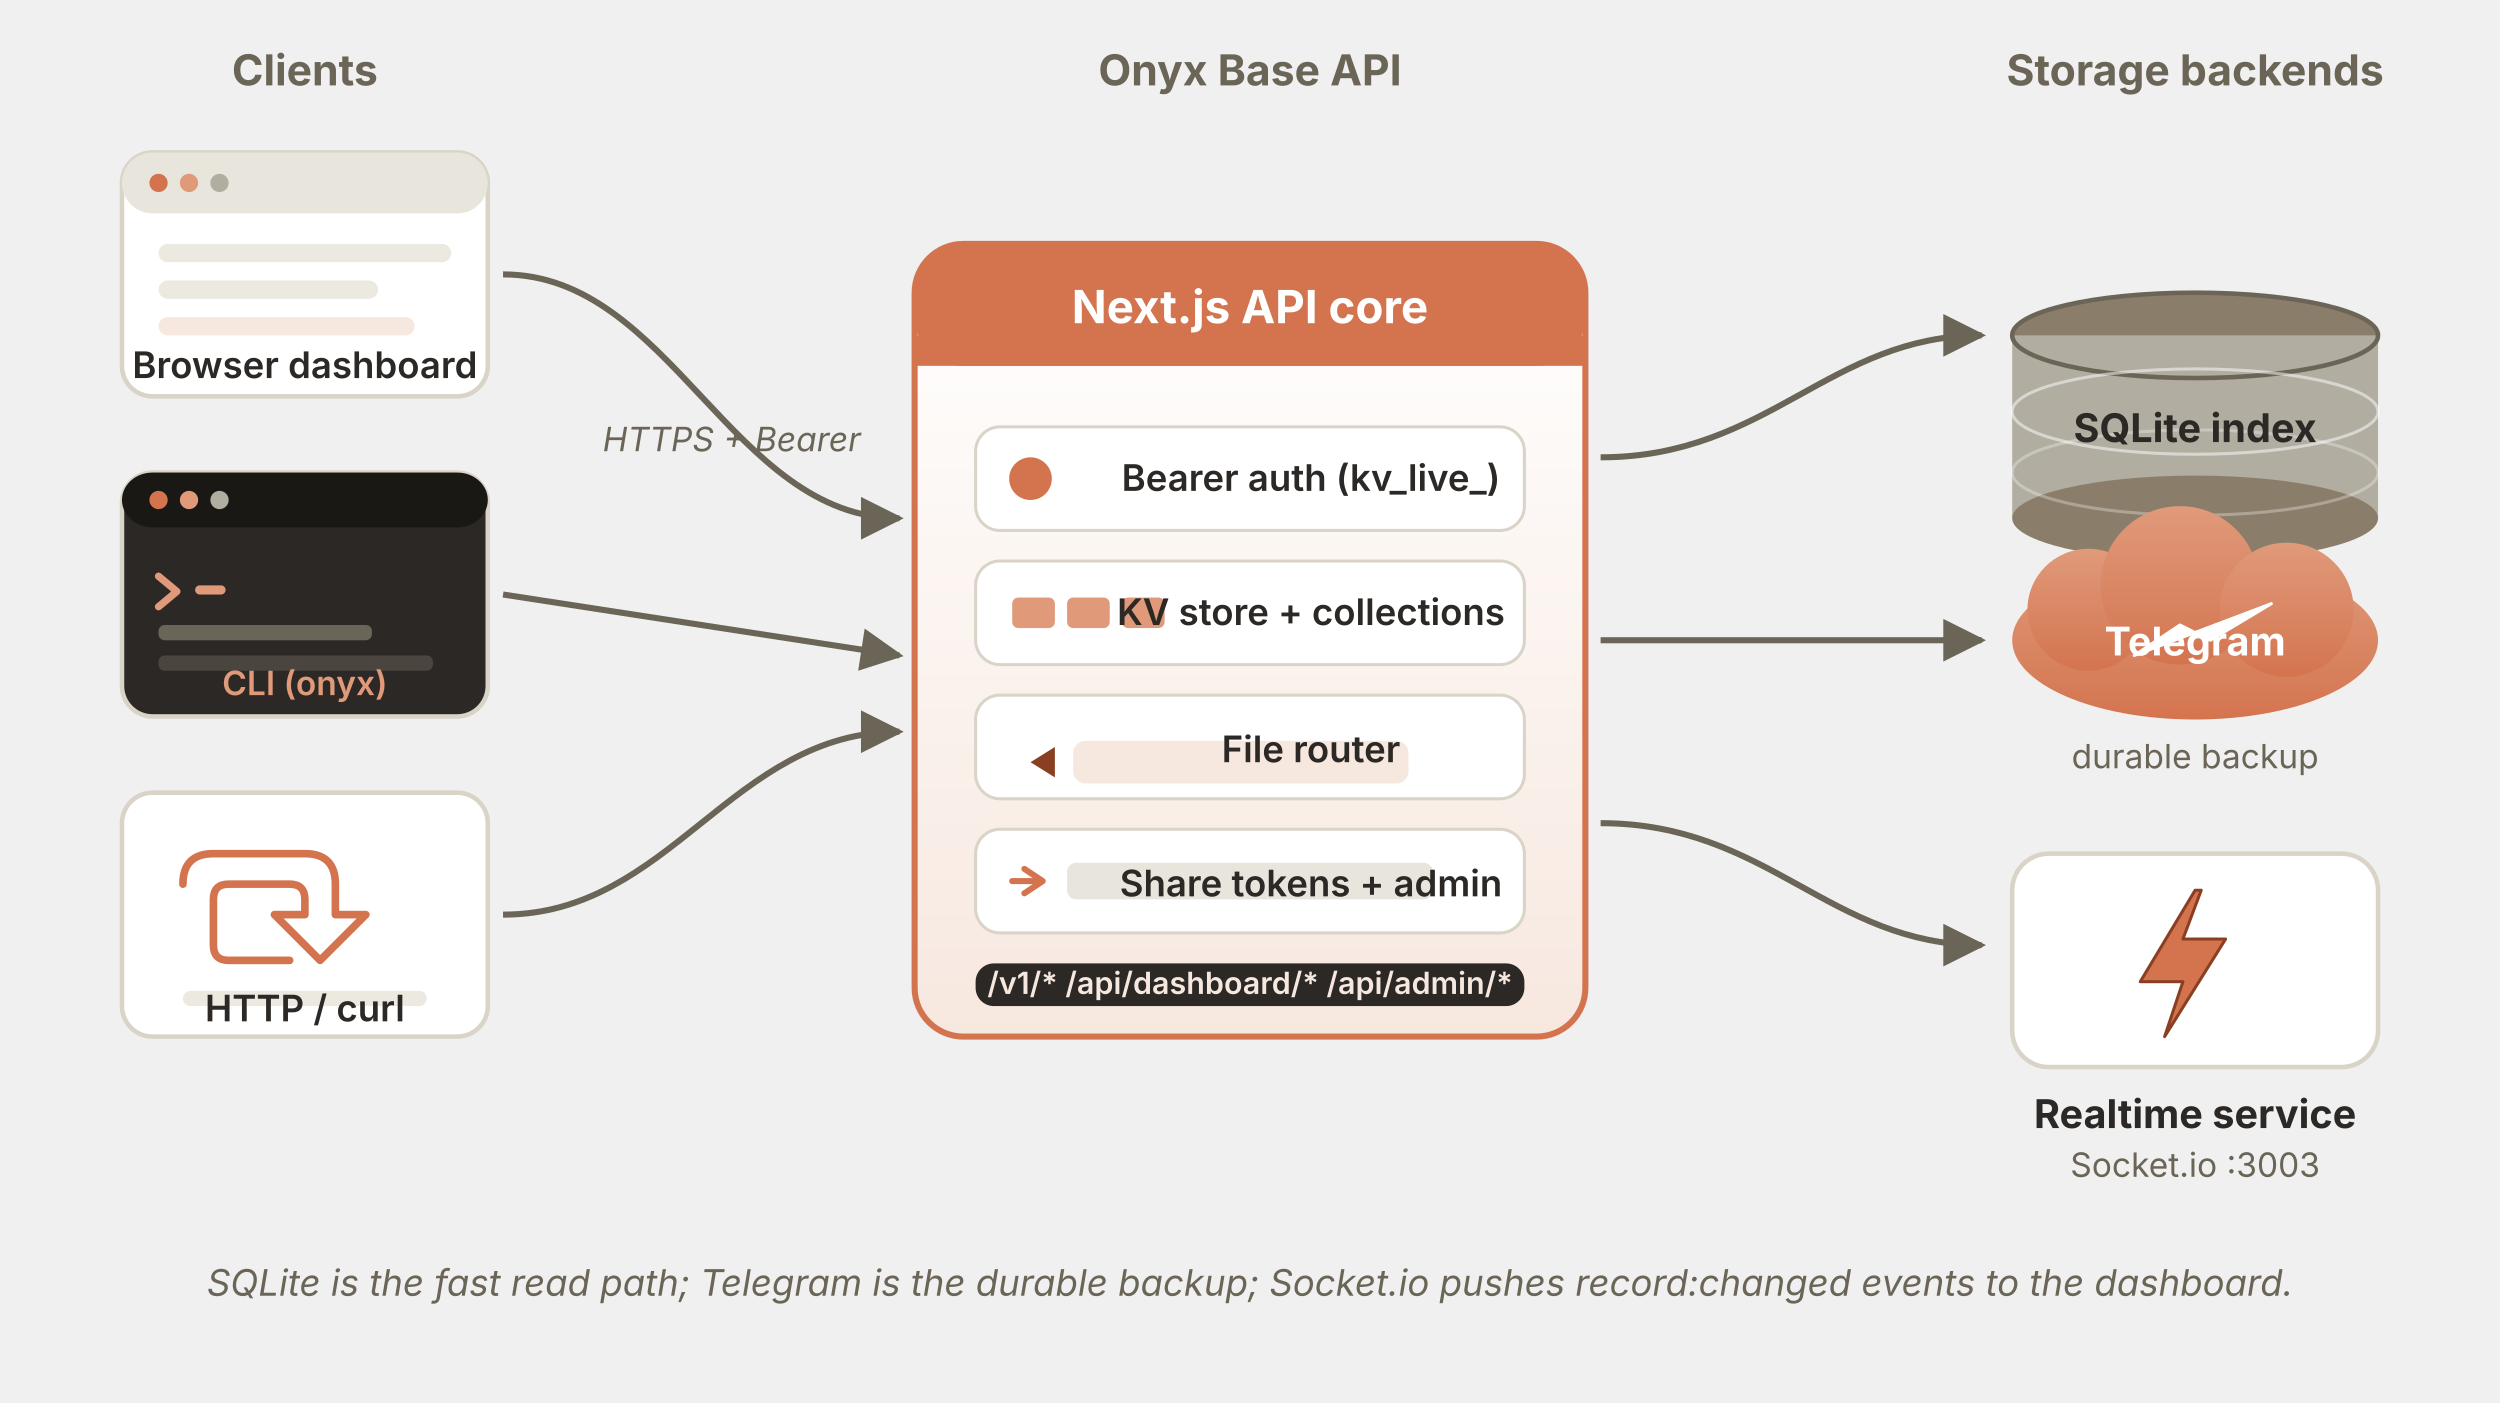
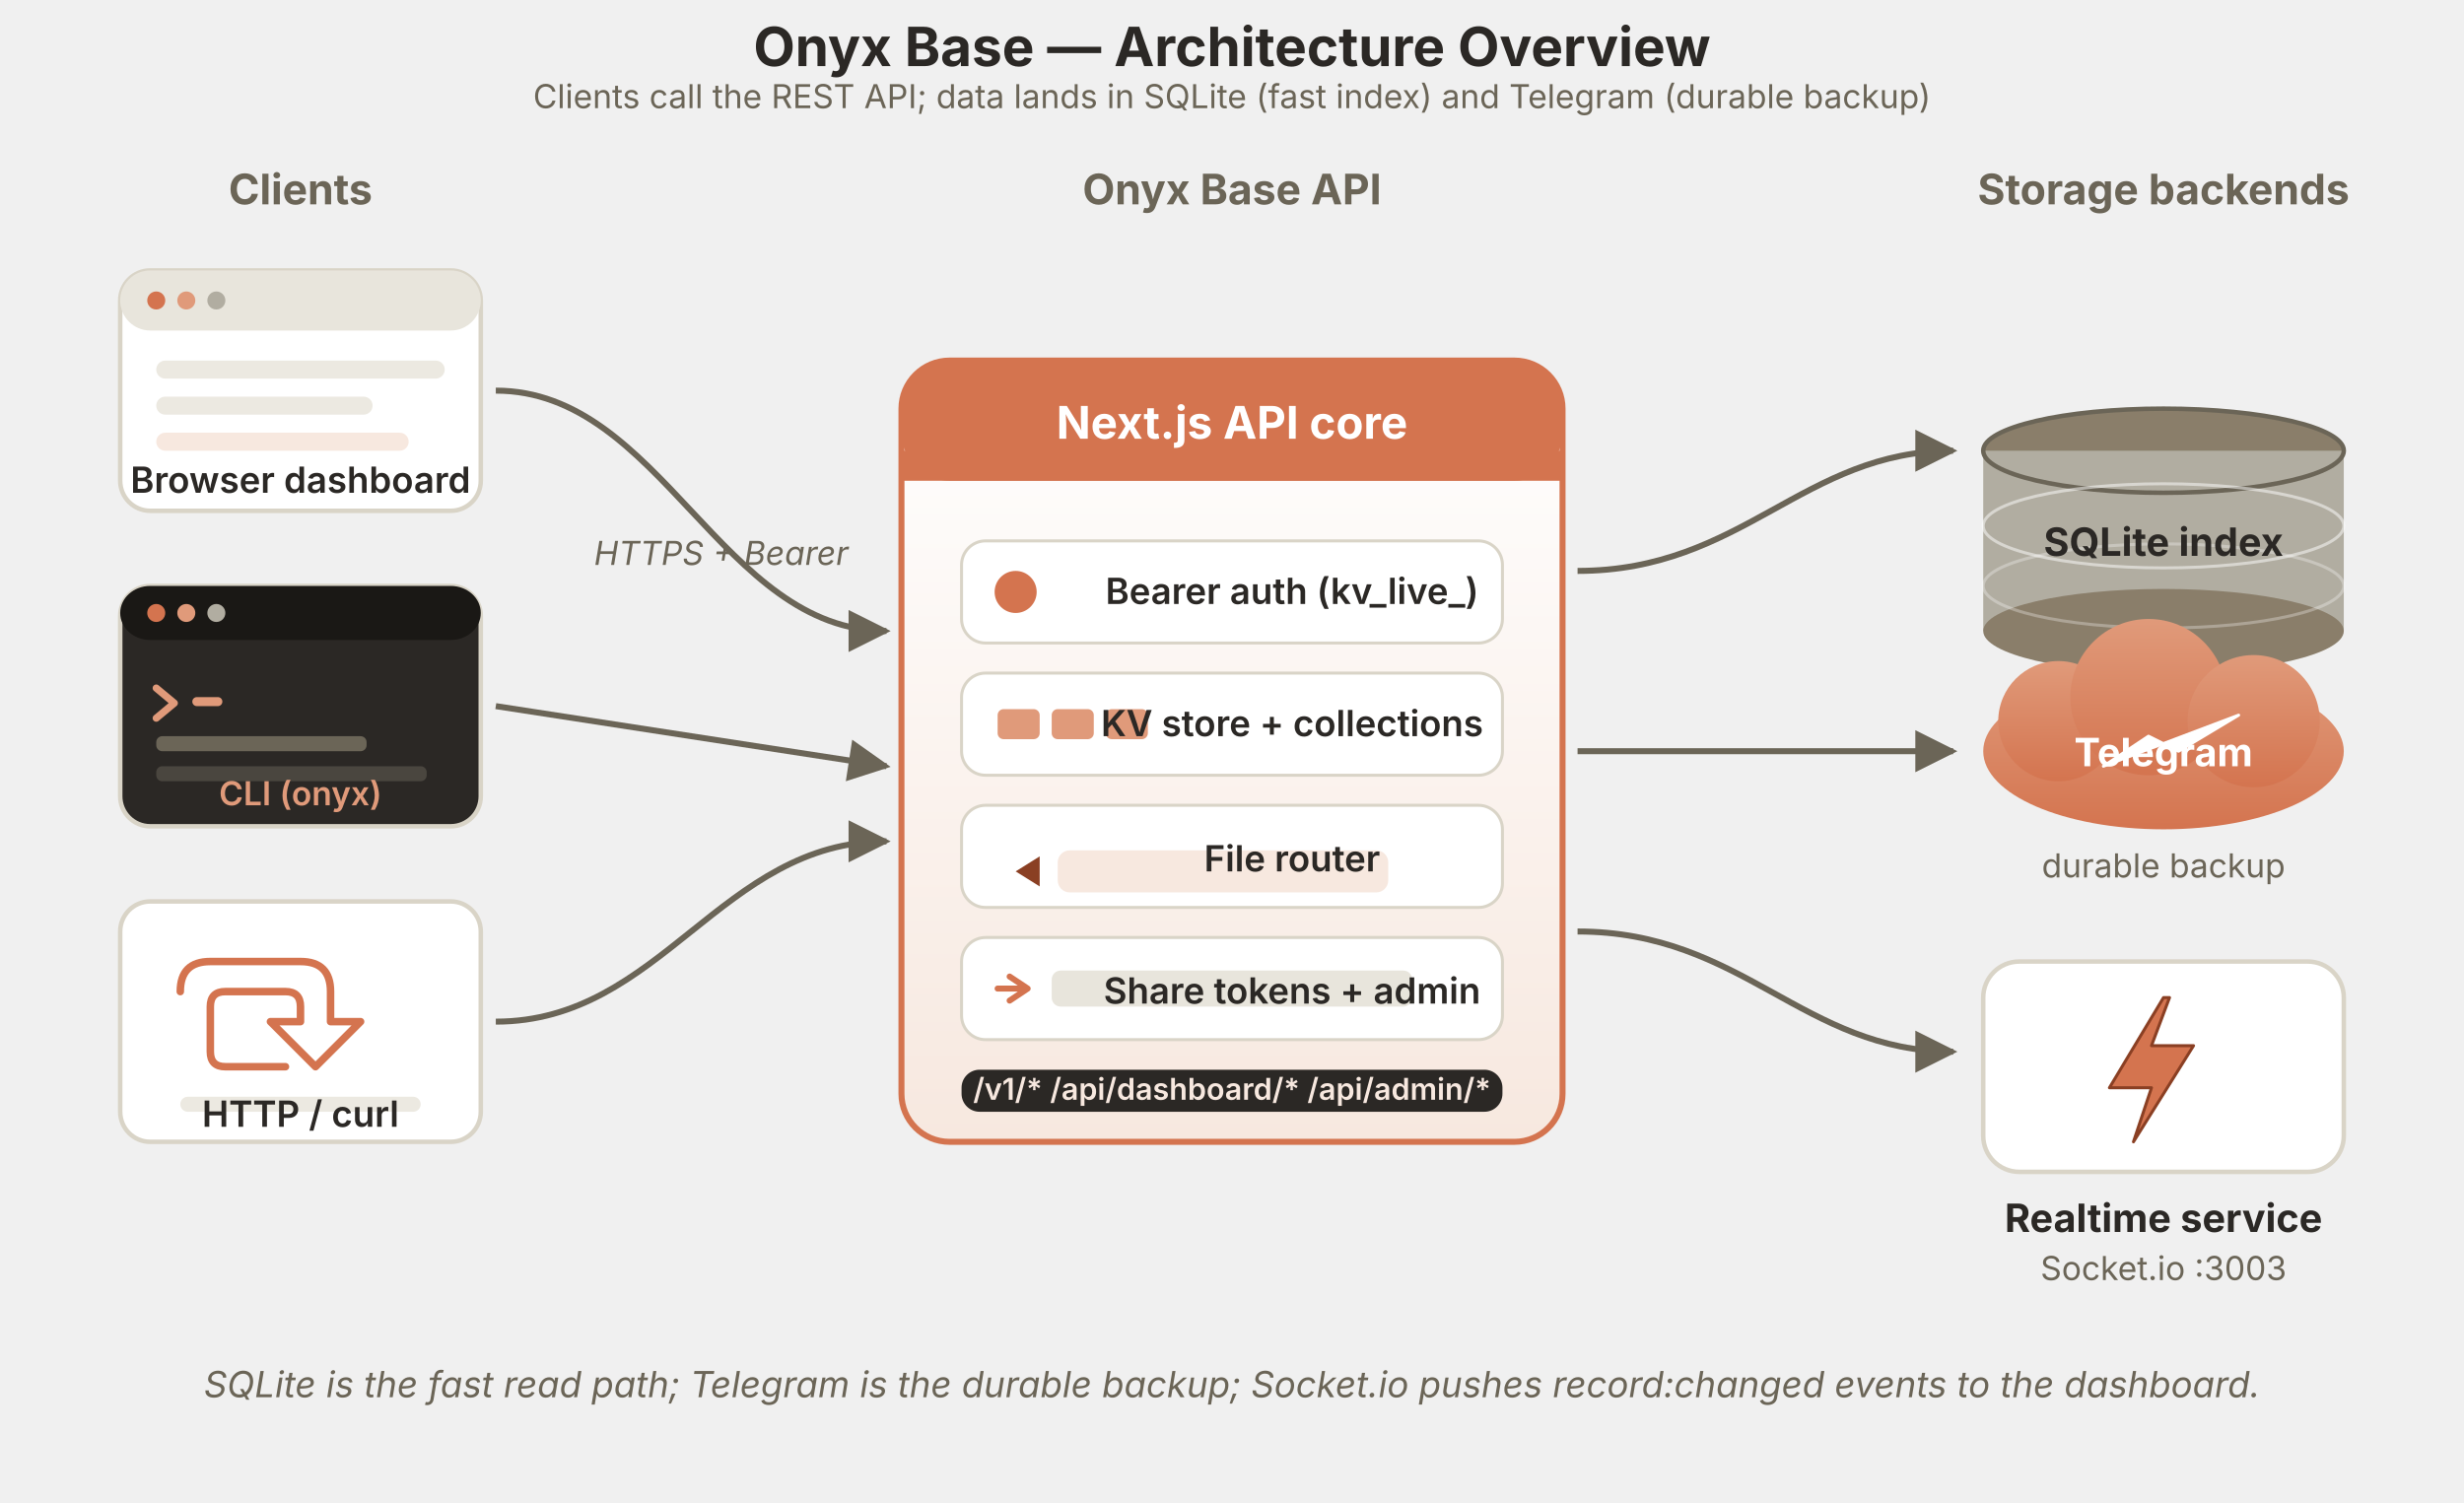
- <svg xmlns="http://www.w3.org/2000/svg" width="820" height="460" viewBox="0 0 820 460" role="img" aria-label="Architecture overview">
+ <svg xmlns="http://www.w3.org/2000/svg" width="820" height="500" viewBox="0 0 820 500" role="img" aria-label="Architecture overview">
  <defs>
    <linearGradient id="archApi" x1="0" y1="0" x2="0" y2="1">
      <stop offset="0%" stop-color="#ffffff" />
      <stop offset="100%" stop-color="#f7e8df" />
    </linearGradient>
    <linearGradient id="archTg" x1="0" y1="0" x2="0" y2="1">
      <stop offset="0%" stop-color="#e09a7a" />
      <stop offset="100%" stop-color="#d4744f" />
    </linearGradient>
    <marker id="arrArch" viewBox="0 0 10 10" refX="9" refY="5" markerWidth="7" markerHeight="7" orient="auto-start-reverse">
      <path d="M0 0 L10 5 L0 10 z" fill="#6b6557" />
    </marker>
  </defs>
-   <text x="100" y="28" font-family="system-ui, -apple-system, sans-serif" font-size="14" font-weight="700" fill="#6b6557" text-anchor="middle">Clients</text>
-   <text x="410" y="28" font-family="system-ui, -apple-system, sans-serif" font-size="14" font-weight="700" fill="#6b6557" text-anchor="middle">Onyx Base API</text>
-   <text x="720" y="28" font-family="system-ui, -apple-system, sans-serif" font-size="14" font-weight="700" fill="#6b6557" text-anchor="middle">Storage backends</text>
-   <g>
-     <rect x="40" y="50" width="120" height="80" rx="10" fill="#ffffff" stroke="#d9d4c7" stroke-width="1.5" />
-     <rect x="40" y="50" width="120" height="20" rx="10" fill="#e8e5dc" />
-     <circle cx="52" cy="60" r="3" fill="#d4744f" />
-     <circle cx="62" cy="60" r="3" fill="#e09a7a" />
-     <circle cx="72" cy="60" r="3" fill="#b1ada1" />
-     <rect x="52" y="80" width="96" height="6" rx="3" fill="#ece9e1" />
-     <rect x="52" y="92" width="72" height="6" rx="3" fill="#ece9e1" />
-     <rect x="52" y="104" width="84" height="6" rx="3" fill="#f7e8df" />
-     <text x="100" y="124" font-family="system-ui, -apple-system, sans-serif" font-size="12" font-weight="600" fill="#2b2825" text-anchor="middle">Browser dashboard</text>
-     <rect x="40" y="155" width="120" height="80" rx="10" fill="#2b2825" stroke="#d9d4c7" stroke-width="1.5" />
-     <rect x="40" y="155" width="120" height="18" rx="10" fill="#1a1815" />
-     <circle cx="52" cy="164" r="3" fill="#d4744f" />
-     <circle cx="62" cy="164" r="3" fill="#e09a7a" />
-     <circle cx="72" cy="164" r="3" fill="#b1ada1" />
-     <path d="M52 189 L58 194 L52 199" stroke="#e09a7a" stroke-width="2.4" fill="none" stroke-linecap="round" stroke-linejoin="round" />
-     <rect x="64" y="192" width="10" height="3" rx="1.5" fill="#e09a7a" />
-     <rect x="52" y="205" width="70" height="5" rx="2" fill="#6b6557" />
-     <rect x="52" y="215" width="90" height="5" rx="2" fill="#4a463f" />
-     <text x="100" y="228" font-family="system-ui, -apple-system, sans-serif" font-size="11" font-weight="600" fill="#e09a7a" text-anchor="middle">CLI (onyx)</text>
-     <rect x="40" y="260" width="120" height="80" rx="10" fill="#ffffff" stroke="#d9d4c7" stroke-width="1.5" />
-     <path d="M60 290 Q60 280 70 280 L100 280 Q110 280 110 290 L110 300 L120 300 L105 315 L90 300 L100 300 L100 295 Q100 290 95 290 L75 290 Q70 290 70 295 L70 310 Q70 315 75 315 L95 315" fill="none" stroke="#d4744f" stroke-width="2.5" stroke-linecap="round" stroke-linejoin="round" />
-     <rect x="60" y="325" width="80" height="5" rx="2.5" fill="#ece9e1" />
-     <text x="100" y="335" font-family="system-ui, -apple-system, sans-serif" font-size="12" font-weight="600" fill="#2b2825" text-anchor="middle">HTTP / curl</text>
+   <text x="410" y="22" font-family="system-ui, -apple-system, sans-serif" font-size="18" font-weight="700" fill="#2b2825" text-anchor="middle">Onyx Base — Architecture Overview</text>
+   <text x="410" y="36" font-family="system-ui, -apple-system, sans-serif" font-size="11" fill="#6b6557" text-anchor="middle">Clients call the REST API; data lands in SQLite (fast index) and Telegram (durable backup)</text>
+   <g transform="translate(0 40)">
+     <text x="100" y="28" font-family="system-ui, -apple-system, sans-serif" font-size="14" font-weight="700" fill="#6b6557" text-anchor="middle">Clients</text>
+     <text x="410" y="28" font-family="system-ui, -apple-system, sans-serif" font-size="14" font-weight="700" fill="#6b6557" text-anchor="middle">Onyx Base API</text>
+     <text x="720" y="28" font-family="system-ui, -apple-system, sans-serif" font-size="14" font-weight="700" fill="#6b6557" text-anchor="middle">Storage backends</text>
+     <g>
+       <rect x="40" y="50" width="120" height="80" rx="10" fill="#ffffff" stroke="#d9d4c7" stroke-width="1.5" />
+       <rect x="40" y="50" width="120" height="20" rx="10" fill="#e8e5dc" />
+       <circle cx="52" cy="60" r="3" fill="#d4744f" />
+       <circle cx="62" cy="60" r="3" fill="#e09a7a" />
+       <circle cx="72" cy="60" r="3" fill="#b1ada1" />
+       <rect x="52" y="80" width="96" height="6" rx="3" fill="#ece9e1" />
+       <rect x="52" y="92" width="72" height="6" rx="3" fill="#ece9e1" />
+       <rect x="52" y="104" width="84" height="6" rx="3" fill="#f7e8df" />
+       <text x="100" y="124" font-family="system-ui, -apple-system, sans-serif" font-size="12" font-weight="600" fill="#2b2825" text-anchor="middle">Browser dashboard</text>
+       <rect x="40" y="155" width="120" height="80" rx="10" fill="#2b2825" stroke="#d9d4c7" stroke-width="1.5" />
+       <rect x="40" y="155" width="120" height="18" rx="10" fill="#1a1815" />
+       <circle cx="52" cy="164" r="3" fill="#d4744f" />
+       <circle cx="62" cy="164" r="3" fill="#e09a7a" />
+       <circle cx="72" cy="164" r="3" fill="#b1ada1" />
+       <path d="M52 189 L58 194 L52 199" stroke="#e09a7a" stroke-width="2.4" fill="none" stroke-linecap="round" stroke-linejoin="round" />
+       <rect x="64" y="192" width="10" height="3" rx="1.5" fill="#e09a7a" />
+       <rect x="52" y="205" width="70" height="5" rx="2" fill="#6b6557" />
+       <rect x="52" y="215" width="90" height="5" rx="2" fill="#4a463f" />
+       <text x="100" y="228" font-family="system-ui, -apple-system, sans-serif" font-size="11" font-weight="600" fill="#e09a7a" text-anchor="middle">CLI (onyx)</text>
+       <rect x="40" y="260" width="120" height="80" rx="10" fill="#ffffff" stroke="#d9d4c7" stroke-width="1.5" />
+       <path d="M60 290 Q60 280 70 280 L100 280 Q110 280 110 290 L110 300 L120 300 L105 315 L90 300 L100 300 L100 295 Q100 290 95 290 L75 290 Q70 290 70 295 L70 310 Q70 315 75 315 L95 315" fill="none" stroke="#d4744f" stroke-width="2.5" stroke-linecap="round" stroke-linejoin="round" />
+       <rect x="60" y="325" width="80" height="5" rx="2.5" fill="#ece9e1" />
+       <text x="100" y="335" font-family="system-ui, -apple-system, sans-serif" font-size="12" font-weight="600" fill="#2b2825" text-anchor="middle">HTTP / curl</text>
+     </g>
+     <path d="M165 90 C 220 90, 240 170, 295 170" fill="none" stroke="#6b6557" stroke-width="2" marker-end="url(#arrArch)" />
+     <path d="M165 195 L 295 215" fill="none" stroke="#6b6557" stroke-width="2" marker-end="url(#arrArch)" />
+     <path d="M165 300 C 220 300, 240 240, 295 240" fill="none" stroke="#6b6557" stroke-width="2" marker-end="url(#arrArch)" />
+     <text x="240" y="148" font-family="system-ui, -apple-system, sans-serif" font-size="11" fill="#6b6557" text-anchor="middle" font-style="italic">HTTPS + Bearer</text>
+     <rect x="300" y="80" width="220" height="260" rx="16" fill="url(#archApi)" stroke="#d4744f" stroke-width="2" />
+     <rect x="300" y="80" width="220" height="40" rx="16" fill="#d4744f" />
+     <rect x="300" y="110" width="220" height="10" fill="#d4744f" />
+     <text x="410" y="106" font-family="system-ui, -apple-system, sans-serif" font-size="15" font-weight="700" fill="#ffffff" text-anchor="middle">Next.js API core</text>
+     <rect x="320" y="140" width="180" height="34" rx="8" fill="#ffffff" stroke="#d9d4c7" />
+     <circle cx="338" cy="157" r="7" fill="#d4744f" />
+     <text x="430" y="161" font-family="system-ui, -apple-system, sans-serif" font-size="12" font-weight="600" fill="#2b2825" text-anchor="middle">Bearer auth (kv_live_)</text>
+     <rect x="320" y="184" width="180" height="34" rx="8" fill="#ffffff" stroke="#d9d4c7" />
+     <rect x="332" y="196" width="14" height="10" rx="2" fill="#e09a7a" />
+     <rect x="350" y="196" width="14" height="10" rx="2" fill="#e09a7a" />
+     <rect x="368" y="196" width="14" height="10" rx="2" fill="#e09a7a" />
+     <text x="430" y="205" font-family="system-ui, -apple-system, sans-serif" font-size="12" font-weight="600" fill="#2b2825" text-anchor="middle">KV store + collections</text>
+     <rect x="320" y="228" width="180" height="34" rx="8" fill="#ffffff" stroke="#d9d4c7" />
+     <path d="M338 250 L346 245 L346 255 z" fill="#8a3f23" />
+     <rect x="352" y="243" width="110" height="14" rx="4" fill="#f7e8df" />
+     <text x="430" y="250" font-family="system-ui, -apple-system, sans-serif" font-size="12" font-weight="600" fill="#2b2825" text-anchor="middle">File router</text>
+     <rect x="320" y="272" width="180" height="34" rx="8" fill="#ffffff" stroke="#d9d4c7" />
+     <path d="M332 289 L342 289 M336 285 L342 289 L336 293" stroke="#d4744f" stroke-width="2" fill="none" stroke-linecap="round" stroke-linejoin="round" />
+     <rect x="350" y="283" width="120" height="12" rx="3" fill="#e8e5dc" />
+     <text x="430" y="294" font-family="system-ui, -apple-system, sans-serif" font-size="12" font-weight="600" fill="#2b2825" text-anchor="middle">Share tokens + admin</text>
+     <rect x="320" y="316" width="180" height="14" rx="6" fill="#2b2825" />
+     <text x="410" y="326" font-family="system-ui, -apple-system, sans-serif" font-size="10" font-weight="600" fill="#f7e8df" text-anchor="middle">/v1/*   /api/dashboard/*   /api/admin/*</text>
+     <path d="M525 150 C 580 150, 600 110, 650 110" fill="none" stroke="#6b6557" stroke-width="2" marker-end="url(#arrArch)" />
+     <path d="M525 210 L 650 210" fill="none" stroke="#6b6557" stroke-width="2" marker-end="url(#arrArch)" />
+     <path d="M525 270 C 580 270, 600 310, 650 310" fill="none" stroke="#6b6557" stroke-width="2" marker-end="url(#arrArch)" />
+     <g>
+       <ellipse cx="720" cy="110" rx="60" ry="14" fill="#8a7e6a" />
+       <rect x="660" y="110" width="120" height="60" fill="#b1ada1" />
+       <ellipse cx="720" cy="170" rx="60" ry="14" fill="#8a7e6a" />
+       <ellipse cx="720" cy="110" rx="60" ry="14" fill="none" stroke="#6b6557" stroke-width="1.5" />
+       <ellipse cx="720" cy="135" rx="60" ry="14" fill="none" stroke="#ffffff" stroke-width="1" stroke-opacity="0.5" />
+       <ellipse cx="720" cy="155" rx="60" ry="14" fill="none" stroke="#ffffff" stroke-width="1" stroke-opacity="0.3" />
+       <text x="720" y="145" font-family="system-ui, -apple-system, sans-serif" font-size="13" font-weight="700" fill="#2b2825" text-anchor="middle">SQLite index</text>
+       <text x="720" y="200" font-family="system-ui, -apple-system, sans-serif" font-size="11" fill="#6b6557" text-anchor="middle">fast read path</text>
+     </g>
+     <g>
+       <ellipse cx="720" cy="210" rx="60" ry="26" fill="url(#archTg)" />
+       <circle cx="685" cy="200" r="20" fill="url(#archTg)" />
+       <circle cx="715" cy="192" r="26" fill="url(#archTg)" />
+       <circle cx="750" cy="200" r="22" fill="url(#archTg)" />
+       <path d="M700 215 L745 198 L725 210 L715 205 z" fill="#ffffff" stroke="#ffffff" stroke-width="1" stroke-linejoin="round" />
+       <text x="720" y="215" font-family="system-ui, -apple-system, sans-serif" font-size="13" font-weight="700" fill="#ffffff" text-anchor="middle">Telegram</text>
+       <text x="720" y="252" font-family="system-ui, -apple-system, sans-serif" font-size="11" fill="#6b6557" text-anchor="middle">durable backup</text>
+     </g>
+     <g>
+       <rect x="660" y="280" width="120" height="70" rx="12" fill="#ffffff" stroke="#d9d4c7" stroke-width="1.5" />
+       <path d="M720 292 L702 322 L716 322 L710 340 L730 308 L716 308 L722 292 z" fill="#d4744f" stroke="#8a3f23" stroke-width="1" stroke-linejoin="round" />
+       <text x="720" y="370" font-family="system-ui, -apple-system, sans-serif" font-size="13" font-weight="700" fill="#2b2825" text-anchor="middle">Realtime service</text>
+       <text x="720" y="386" font-family="system-ui, -apple-system, sans-serif" font-size="11" fill="#6b6557" text-anchor="middle">Socket.io :3003</text>
+     </g>
+     <text x="410" y="425" font-family="system-ui, -apple-system, sans-serif" font-size="12" font-style="italic" fill="#6b6557" text-anchor="middle">SQLite is the fast read path; Telegram is the durable backup; Socket.io pushes record:changed events to the dashboard.</text>
  </g>
-   <path d="M165 90 C 220 90, 240 170, 295 170" fill="none" stroke="#6b6557" stroke-width="2" marker-end="url(#arrArch)" />
-   <path d="M165 195 L 295 215" fill="none" stroke="#6b6557" stroke-width="2" marker-end="url(#arrArch)" />
-   <path d="M165 300 C 220 300, 240 240, 295 240" fill="none" stroke="#6b6557" stroke-width="2" marker-end="url(#arrArch)" />
-   <text x="240" y="148" font-family="system-ui, -apple-system, sans-serif" font-size="11" fill="#6b6557" text-anchor="middle" font-style="italic">HTTPS + Bearer</text>
-   <rect x="300" y="80" width="220" height="260" rx="16" fill="url(#archApi)" stroke="#d4744f" stroke-width="2" />
-   <rect x="300" y="80" width="220" height="40" rx="16" fill="#d4744f" />
-   <rect x="300" y="110" width="220" height="10" fill="#d4744f" />
-   <text x="410" y="106" font-family="system-ui, -apple-system, sans-serif" font-size="15" font-weight="700" fill="#ffffff" text-anchor="middle">Next.js API core</text>
-   <rect x="320" y="140" width="180" height="34" rx="8" fill="#ffffff" stroke="#d9d4c7" />
-   <circle cx="338" cy="157" r="7" fill="#d4744f" />
-   <text x="430" y="161" font-family="system-ui, -apple-system, sans-serif" font-size="12" font-weight="600" fill="#2b2825" text-anchor="middle">Bearer auth (kv_live_)</text>
-   <rect x="320" y="184" width="180" height="34" rx="8" fill="#ffffff" stroke="#d9d4c7" />
-   <rect x="332" y="196" width="14" height="10" rx="2" fill="#e09a7a" />
-   <rect x="350" y="196" width="14" height="10" rx="2" fill="#e09a7a" />
-   <rect x="368" y="196" width="14" height="10" rx="2" fill="#e09a7a" />
-   <text x="430" y="205" font-family="system-ui, -apple-system, sans-serif" font-size="12" font-weight="600" fill="#2b2825" text-anchor="middle">KV store + collections</text>
-   <rect x="320" y="228" width="180" height="34" rx="8" fill="#ffffff" stroke="#d9d4c7" />
-   <path d="M338 250 L346 245 L346 255 z" fill="#8a3f23" />
-   <rect x="352" y="243" width="110" height="14" rx="4" fill="#f7e8df" />
-   <text x="430" y="250" font-family="system-ui, -apple-system, sans-serif" font-size="12" font-weight="600" fill="#2b2825" text-anchor="middle">File router</text>
-   <rect x="320" y="272" width="180" height="34" rx="8" fill="#ffffff" stroke="#d9d4c7" />
-   <path d="M332 289 L342 289 M336 285 L342 289 L336 293" stroke="#d4744f" stroke-width="2" fill="none" stroke-linecap="round" stroke-linejoin="round" />
-   <rect x="350" y="283" width="120" height="12" rx="3" fill="#e8e5dc" />
-   <text x="430" y="294" font-family="system-ui, -apple-system, sans-serif" font-size="12" font-weight="600" fill="#2b2825" text-anchor="middle">Share tokens + admin</text>
-   <rect x="320" y="316" width="180" height="14" rx="6" fill="#2b2825" />
-   <text x="410" y="326" font-family="system-ui, -apple-system, sans-serif" font-size="10" font-weight="600" fill="#f7e8df" text-anchor="middle">/v1/*   /api/dashboard/*   /api/admin/*</text>
-   <path d="M525 150 C 580 150, 600 110, 650 110" fill="none" stroke="#6b6557" stroke-width="2" marker-end="url(#arrArch)" />
-   <path d="M525 210 L 650 210" fill="none" stroke="#6b6557" stroke-width="2" marker-end="url(#arrArch)" />
-   <path d="M525 270 C 580 270, 600 310, 650 310" fill="none" stroke="#6b6557" stroke-width="2" marker-end="url(#arrArch)" />
-   <g>
-     <ellipse cx="720" cy="110" rx="60" ry="14" fill="#8a7e6a" />
-     <rect x="660" y="110" width="120" height="60" fill="#b1ada1" />
-     <ellipse cx="720" cy="170" rx="60" ry="14" fill="#8a7e6a" />
-     <ellipse cx="720" cy="110" rx="60" ry="14" fill="none" stroke="#6b6557" stroke-width="1.5" />
-     <ellipse cx="720" cy="135" rx="60" ry="14" fill="none" stroke="#ffffff" stroke-width="1" stroke-opacity="0.5" />
-     <ellipse cx="720" cy="155" rx="60" ry="14" fill="none" stroke="#ffffff" stroke-width="1" stroke-opacity="0.3" />
-     <text x="720" y="145" font-family="system-ui, -apple-system, sans-serif" font-size="13" font-weight="700" fill="#2b2825" text-anchor="middle">SQLite index</text>
-     <text x="720" y="200" font-family="system-ui, -apple-system, sans-serif" font-size="11" fill="#6b6557" text-anchor="middle">fast read path</text>
-   </g>
-   <g>
-     <ellipse cx="720" cy="210" rx="60" ry="26" fill="url(#archTg)" />
-     <circle cx="685" cy="200" r="20" fill="url(#archTg)" />
-     <circle cx="715" cy="192" r="26" fill="url(#archTg)" />
-     <circle cx="750" cy="200" r="22" fill="url(#archTg)" />
-     <path d="M700 215 L745 198 L725 210 L715 205 z" fill="#ffffff" stroke="#ffffff" stroke-width="1" stroke-linejoin="round" />
-     <text x="720" y="215" font-family="system-ui, -apple-system, sans-serif" font-size="13" font-weight="700" fill="#ffffff" text-anchor="middle">Telegram</text>
-     <text x="720" y="252" font-family="system-ui, -apple-system, sans-serif" font-size="11" fill="#6b6557" text-anchor="middle">durable backup</text>
-   </g>
-   <g>
-     <rect x="660" y="280" width="120" height="70" rx="12" fill="#ffffff" stroke="#d9d4c7" stroke-width="1.5" />
-     <path d="M720 292 L702 322 L716 322 L710 340 L730 308 L716 308 L722 292 z" fill="#d4744f" stroke="#8a3f23" stroke-width="1" stroke-linejoin="round" />
-     <text x="720" y="370" font-family="system-ui, -apple-system, sans-serif" font-size="13" font-weight="700" fill="#2b2825" text-anchor="middle">Realtime service</text>
-     <text x="720" y="386" font-family="system-ui, -apple-system, sans-serif" font-size="11" fill="#6b6557" text-anchor="middle">Socket.io :3003</text>
-   </g>
-   <text x="410" y="425" font-family="system-ui, -apple-system, sans-serif" font-size="12" font-style="italic" fill="#6b6557" text-anchor="middle">SQLite is the fast read path; Telegram is the durable backup; Socket.io pushes record:changed events to the dashboard.</text>
</svg>
